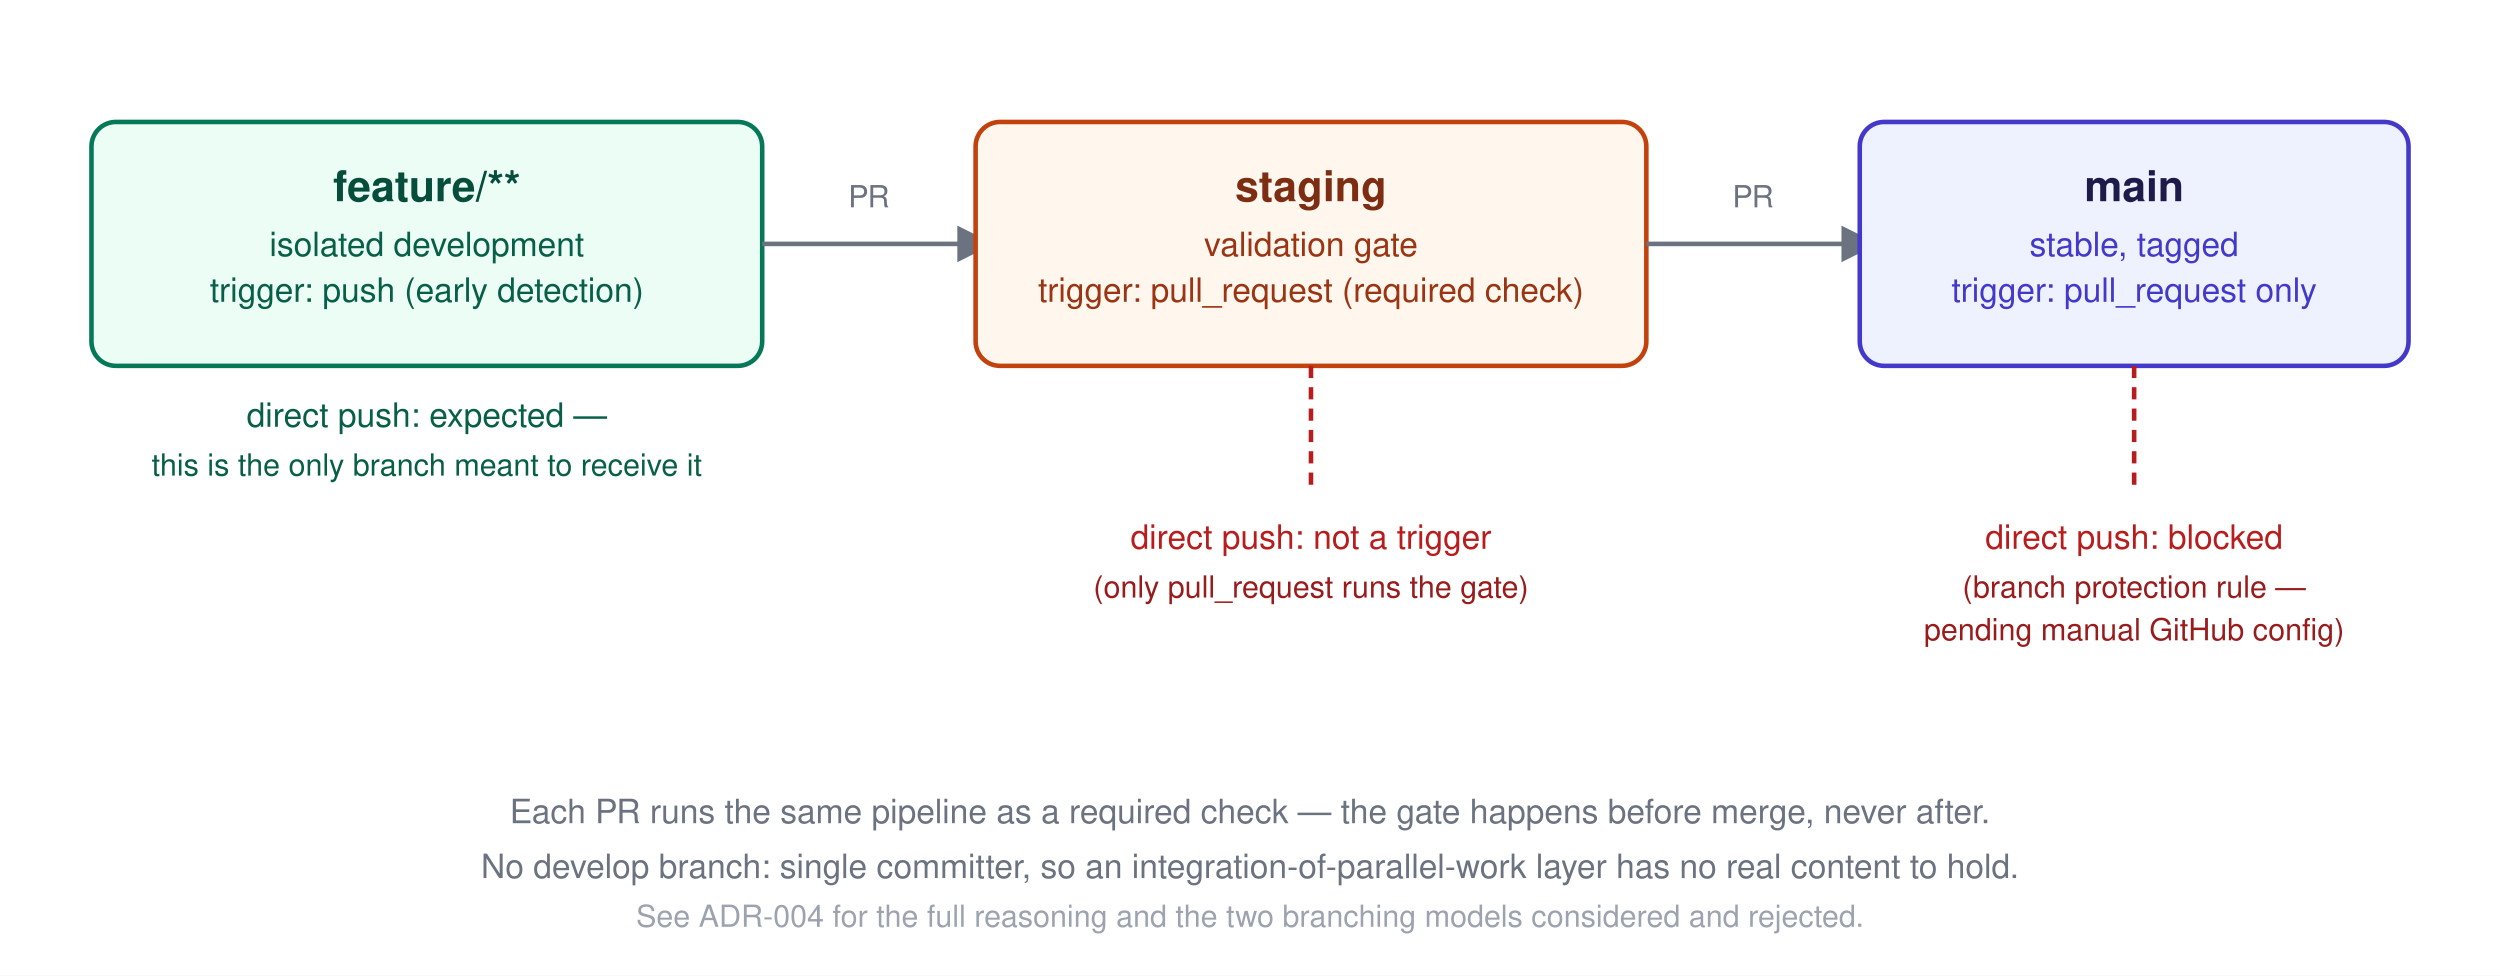
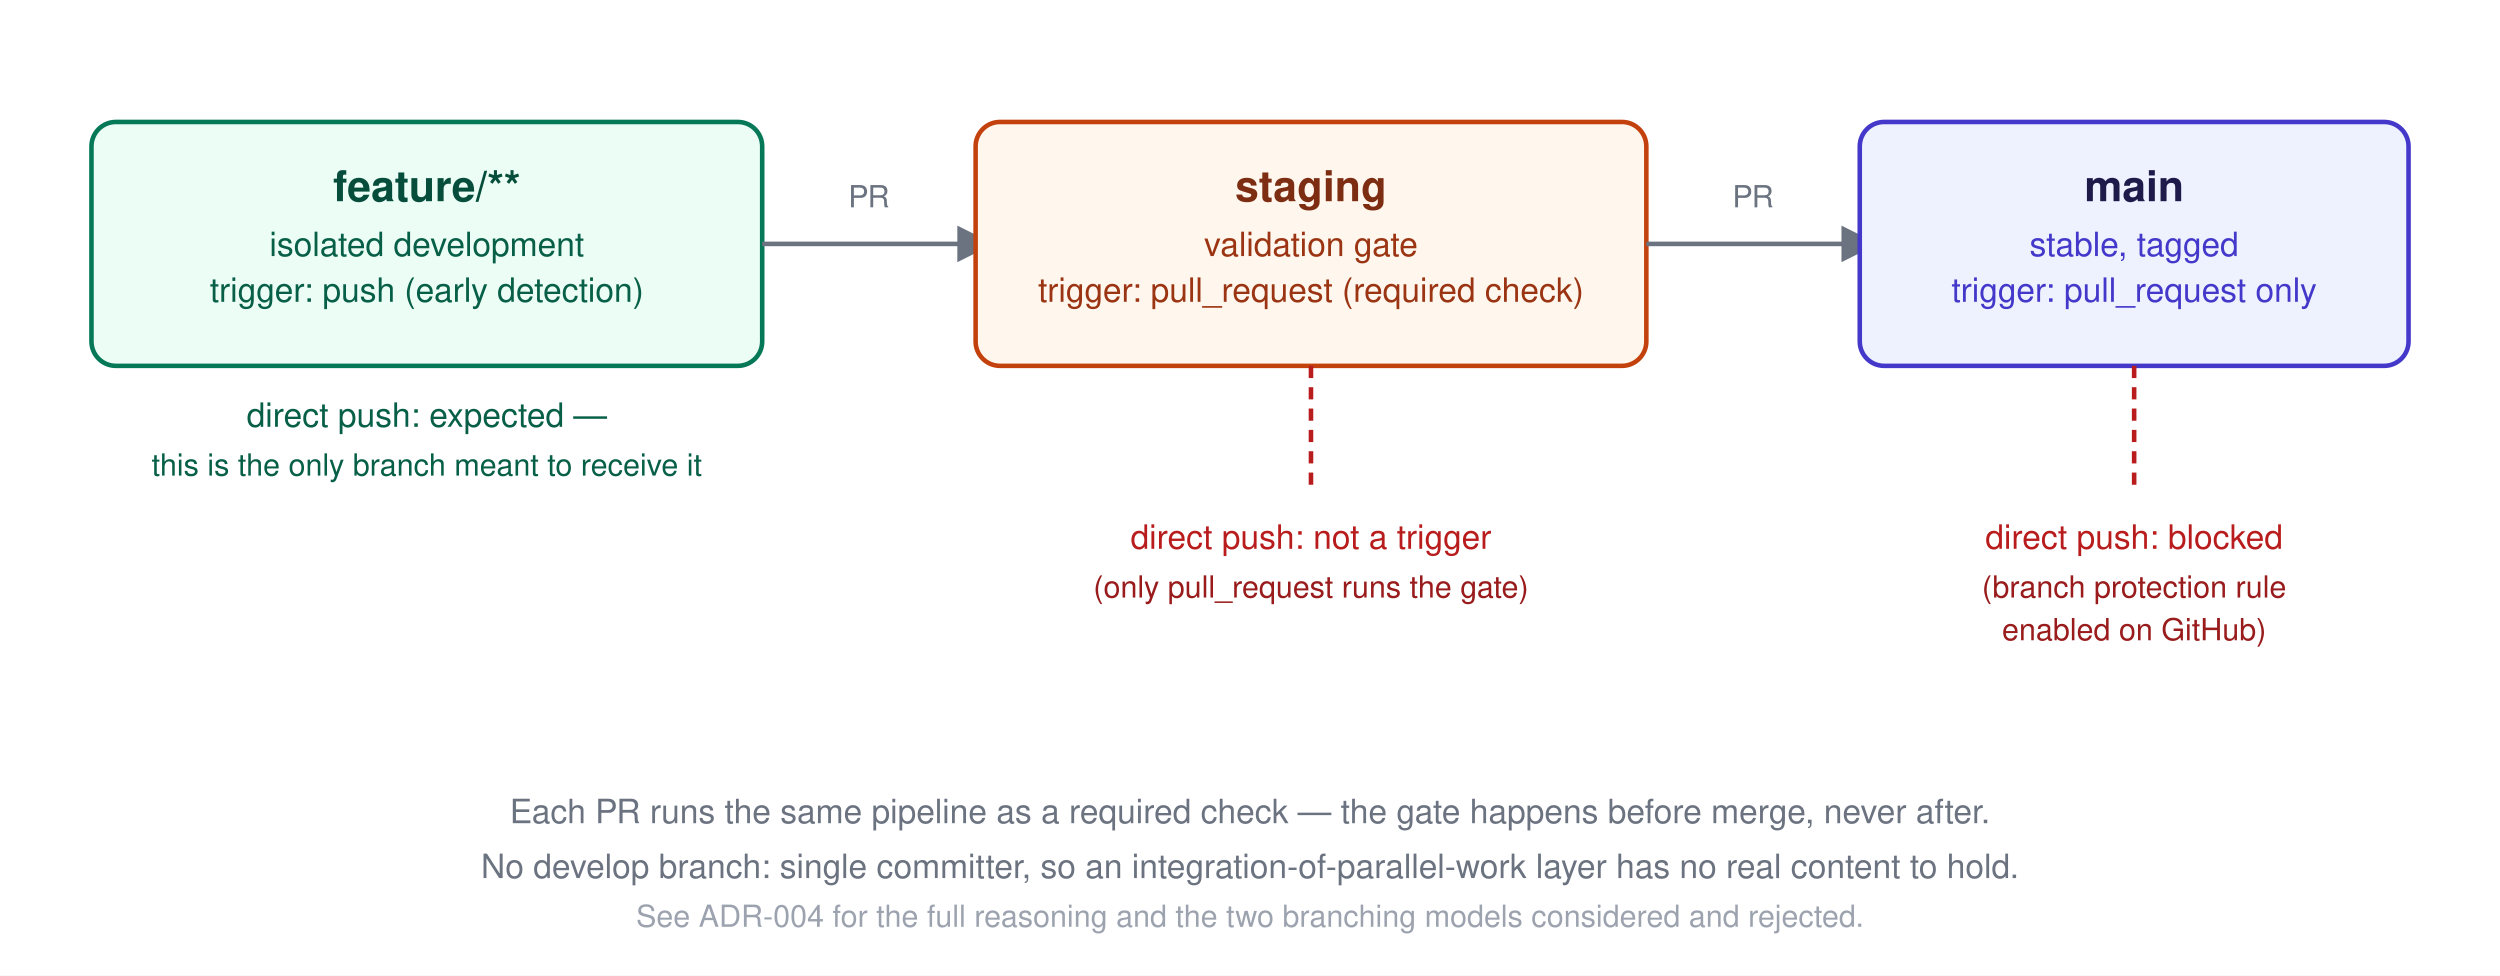
<svg xmlns="http://www.w3.org/2000/svg" viewBox="0 0 820 320" font-family="Helvetica, Arial, sans-serif">
  <rect width="820" height="320" fill="#ffffff" />
  <rect x="30" y="40" width="220" height="80" rx="8" fill="#ecfdf5" stroke="#047857" stroke-width="1.5" />
  <text x="140" y="66" text-anchor="middle" font-size="14" font-weight="600" fill="#064e3b">feature/**</text>
  <text x="140" y="84" text-anchor="middle" font-size="11" fill="#065f46">isolated development</text>
  <text x="140" y="99" text-anchor="middle" font-size="11" fill="#065f46">trigger: push (early detection)</text>
  <line x1="250" y1="80" x2="320" y2="80" stroke="#6b7280" stroke-width="1.5" marker-end="url(#arrow)" />
  <text x="285" y="68" text-anchor="middle" font-size="10" fill="#6b7280">PR</text>
  <rect x="320" y="40" width="220" height="80" rx="8" fill="#fff7ed" stroke="#c2410c" stroke-width="1.5" />
  <text x="430" y="66" text-anchor="middle" font-size="14" font-weight="600" fill="#7c2d12">staging</text>
  <text x="430" y="84" text-anchor="middle" font-size="11" fill="#9a3412">validation gate</text>
  <text x="430" y="99" text-anchor="middle" font-size="11" fill="#9a3412">trigger: pull_request (required check)</text>
  <line x1="540" y1="80" x2="610" y2="80" stroke="#6b7280" stroke-width="1.5" marker-end="url(#arrow)" />
  <text x="575" y="68" text-anchor="middle" font-size="10" fill="#6b7280">PR</text>
  <rect x="610" y="40" width="180" height="80" rx="8" fill="#eef2ff" stroke="#4338ca" stroke-width="1.5" />
  <text x="700" y="66" text-anchor="middle" font-size="14" font-weight="600" fill="#1e1b4b">main</text>
  <text x="700" y="84" text-anchor="middle" font-size="11" fill="#4338ca">stable, tagged</text>
  <text x="700" y="99" text-anchor="middle" font-size="11" fill="#4338ca">trigger: pull_request only</text>
  <line x1="700" y1="120" x2="700" y2="160" stroke="#b91c1c" stroke-width="1.5" stroke-dasharray="4,3" />
  <text x="700" y="180" text-anchor="middle" font-size="11" fill="#b91c1c">direct push: blocked</text>
-   <text x="700" y="196" text-anchor="middle" font-size="10" fill="#991b1b">(branch protection rule —</text>
-   <text x="700" y="210" text-anchor="middle" font-size="10" fill="#991b1b">pending manual GitHub config)</text>
+   <text x="700" y="196" text-anchor="middle" font-size="10" fill="#991b1b">(branch protection rule</text>
+   <text x="700" y="210" text-anchor="middle" font-size="10" fill="#991b1b">enabled on GitHub)</text>
  <line x1="430" y1="120" x2="430" y2="160" stroke="#b91c1c" stroke-width="1.5" stroke-dasharray="4,3" />
  <text x="430" y="180" text-anchor="middle" font-size="11" fill="#b91c1c">direct push: not a trigger</text>
  <text x="430" y="196" text-anchor="middle" font-size="10" fill="#991b1b">(only pull_request runs the gate)</text>
  <text x="140" y="140" text-anchor="middle" font-size="11" fill="#065f46">direct push: expected —</text>
  <text x="140" y="156" text-anchor="middle" font-size="10" fill="#065f46">this is the only branch meant to receive it</text>
  <text x="410" y="270" text-anchor="middle" font-size="11" fill="#6b7280">Each PR runs the same pipeline as a required check — the gate happens before merge, never after.</text>
  <text x="410" y="288" text-anchor="middle" font-size="11" fill="#6b7280">No develop branch: single committer, so an integration-of-parallel-work layer has no real content to hold.</text>
  <text x="410" y="304" text-anchor="middle" font-size="10" fill="#9ca3af">See ADR-004 for the full reasoning and the two branching models considered and rejected.</text>
  <defs>
    <marker id="arrow" markerWidth="8" markerHeight="8" refX="4" refY="4" orient="auto">
      <path d="M0,0 L8,4 L0,8 Z" fill="#6b7280" />
    </marker>
  </defs>
</svg>
